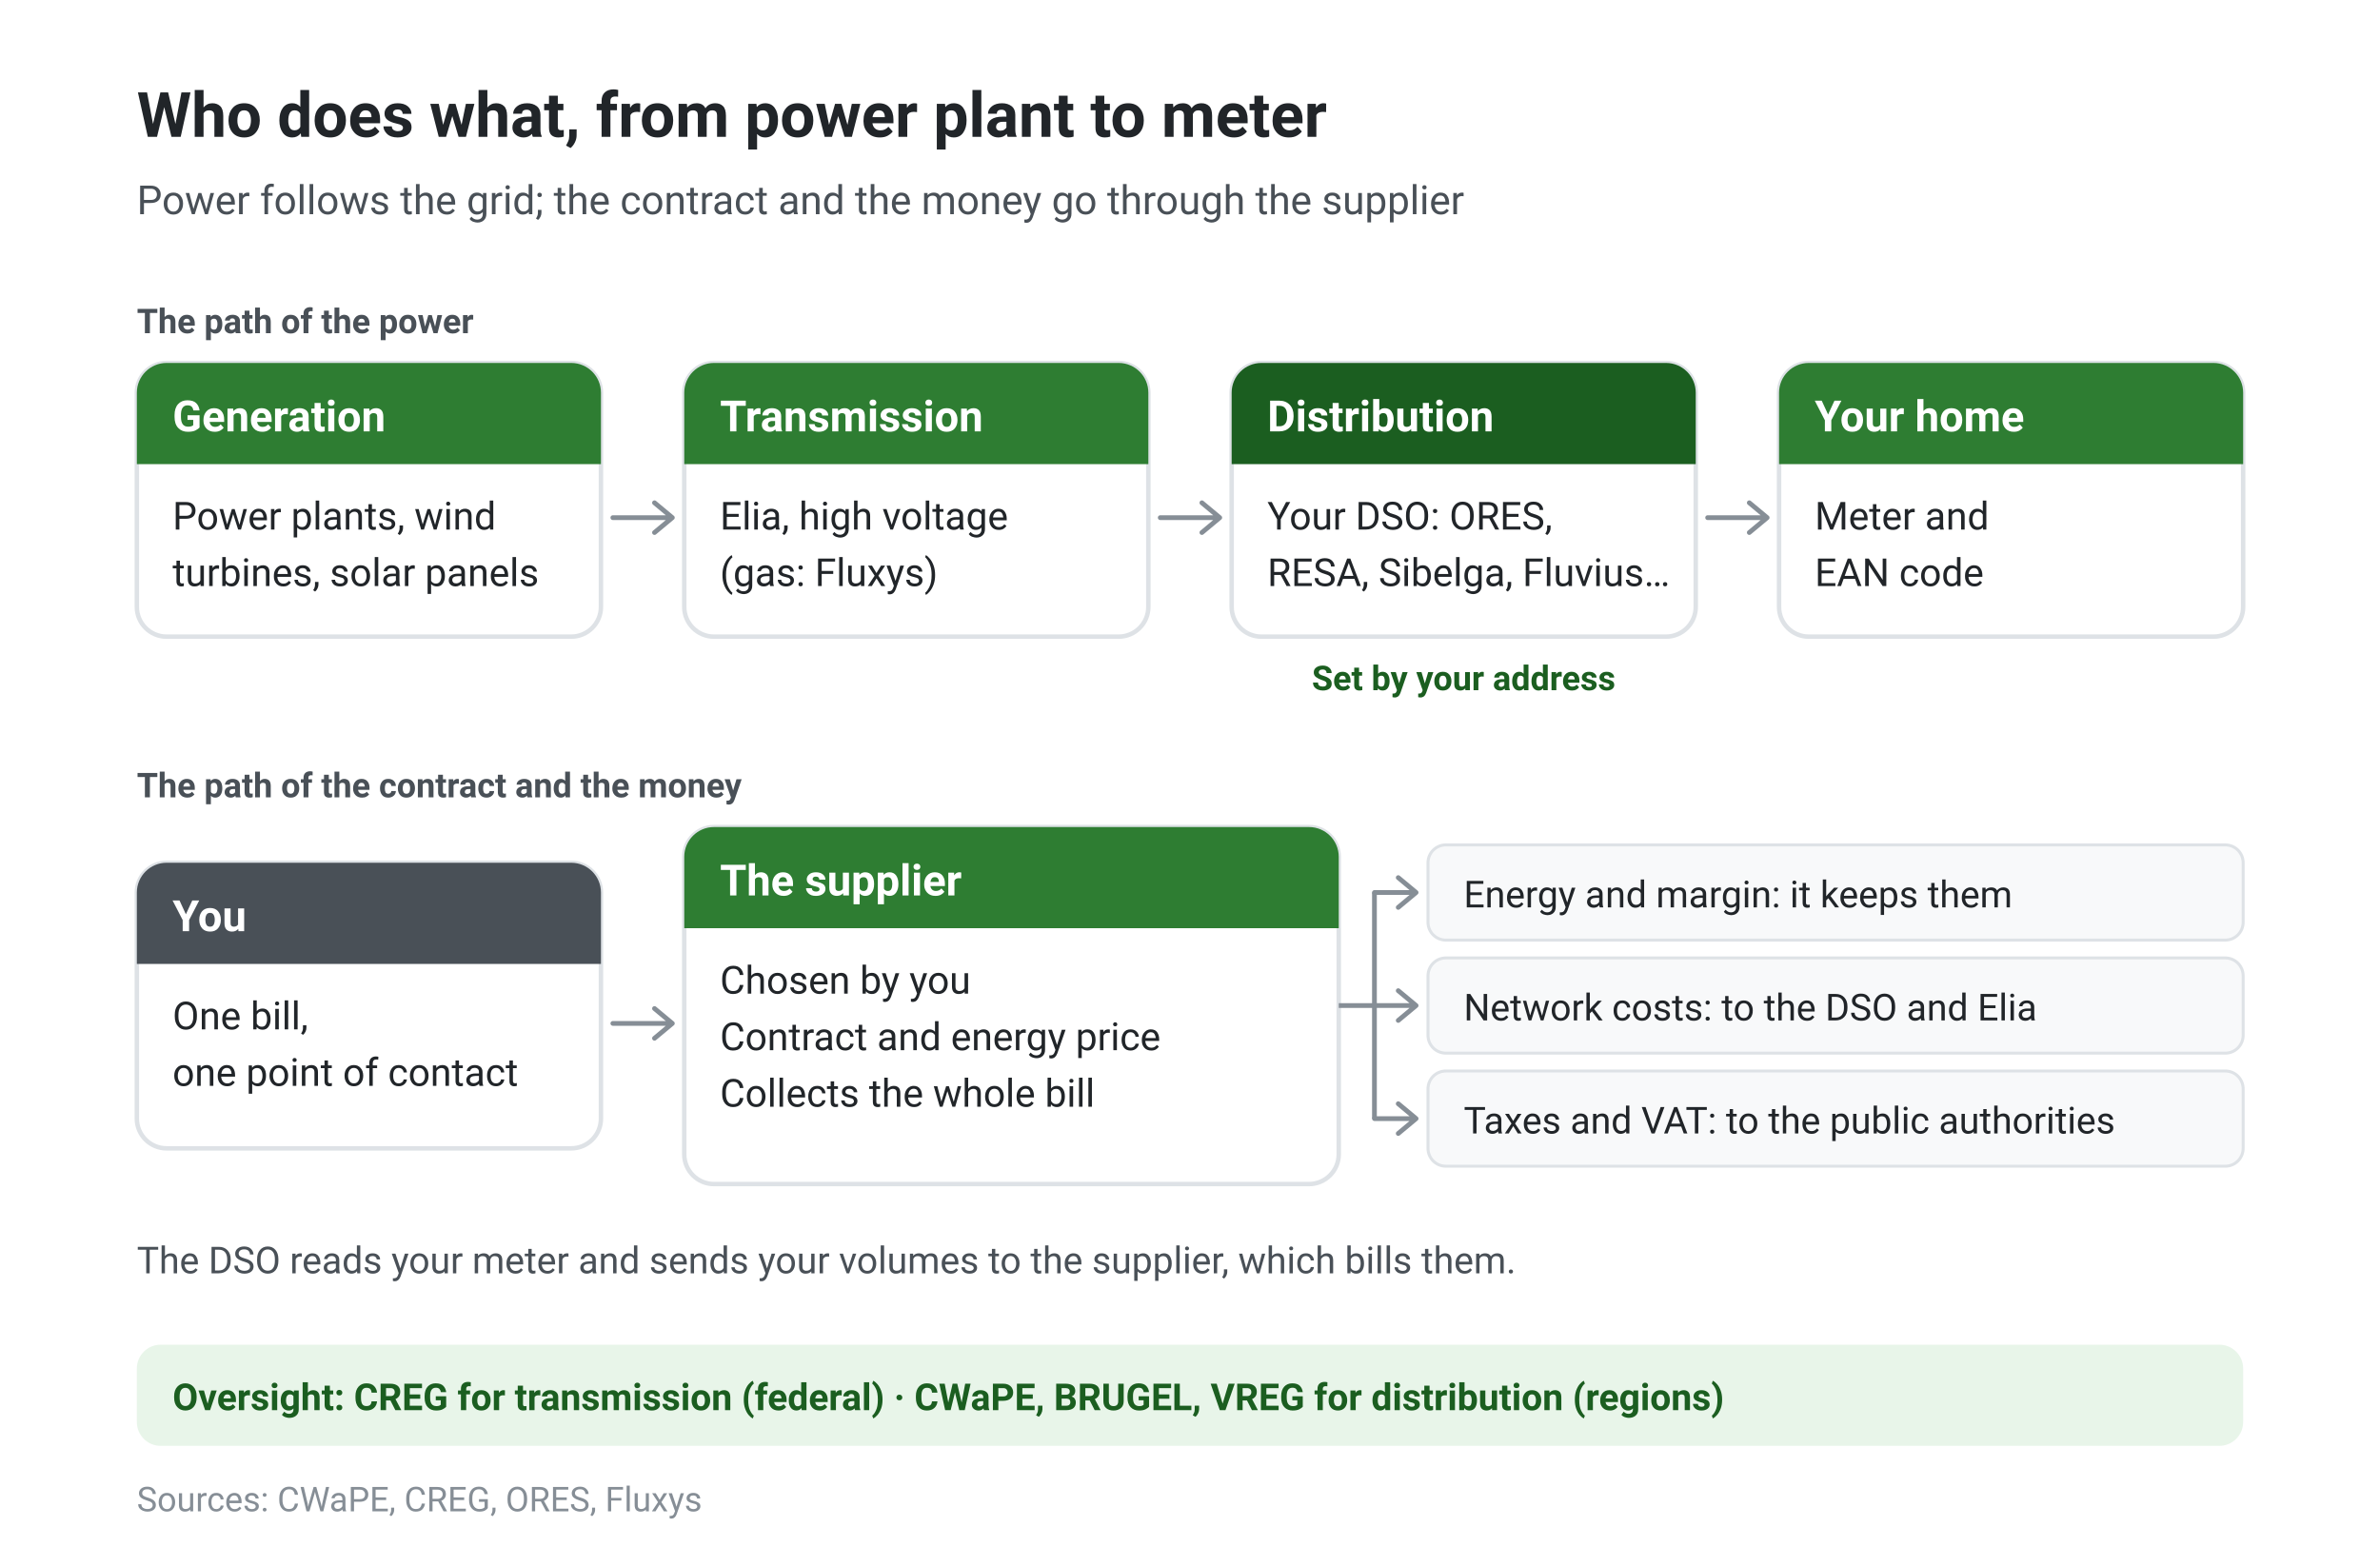
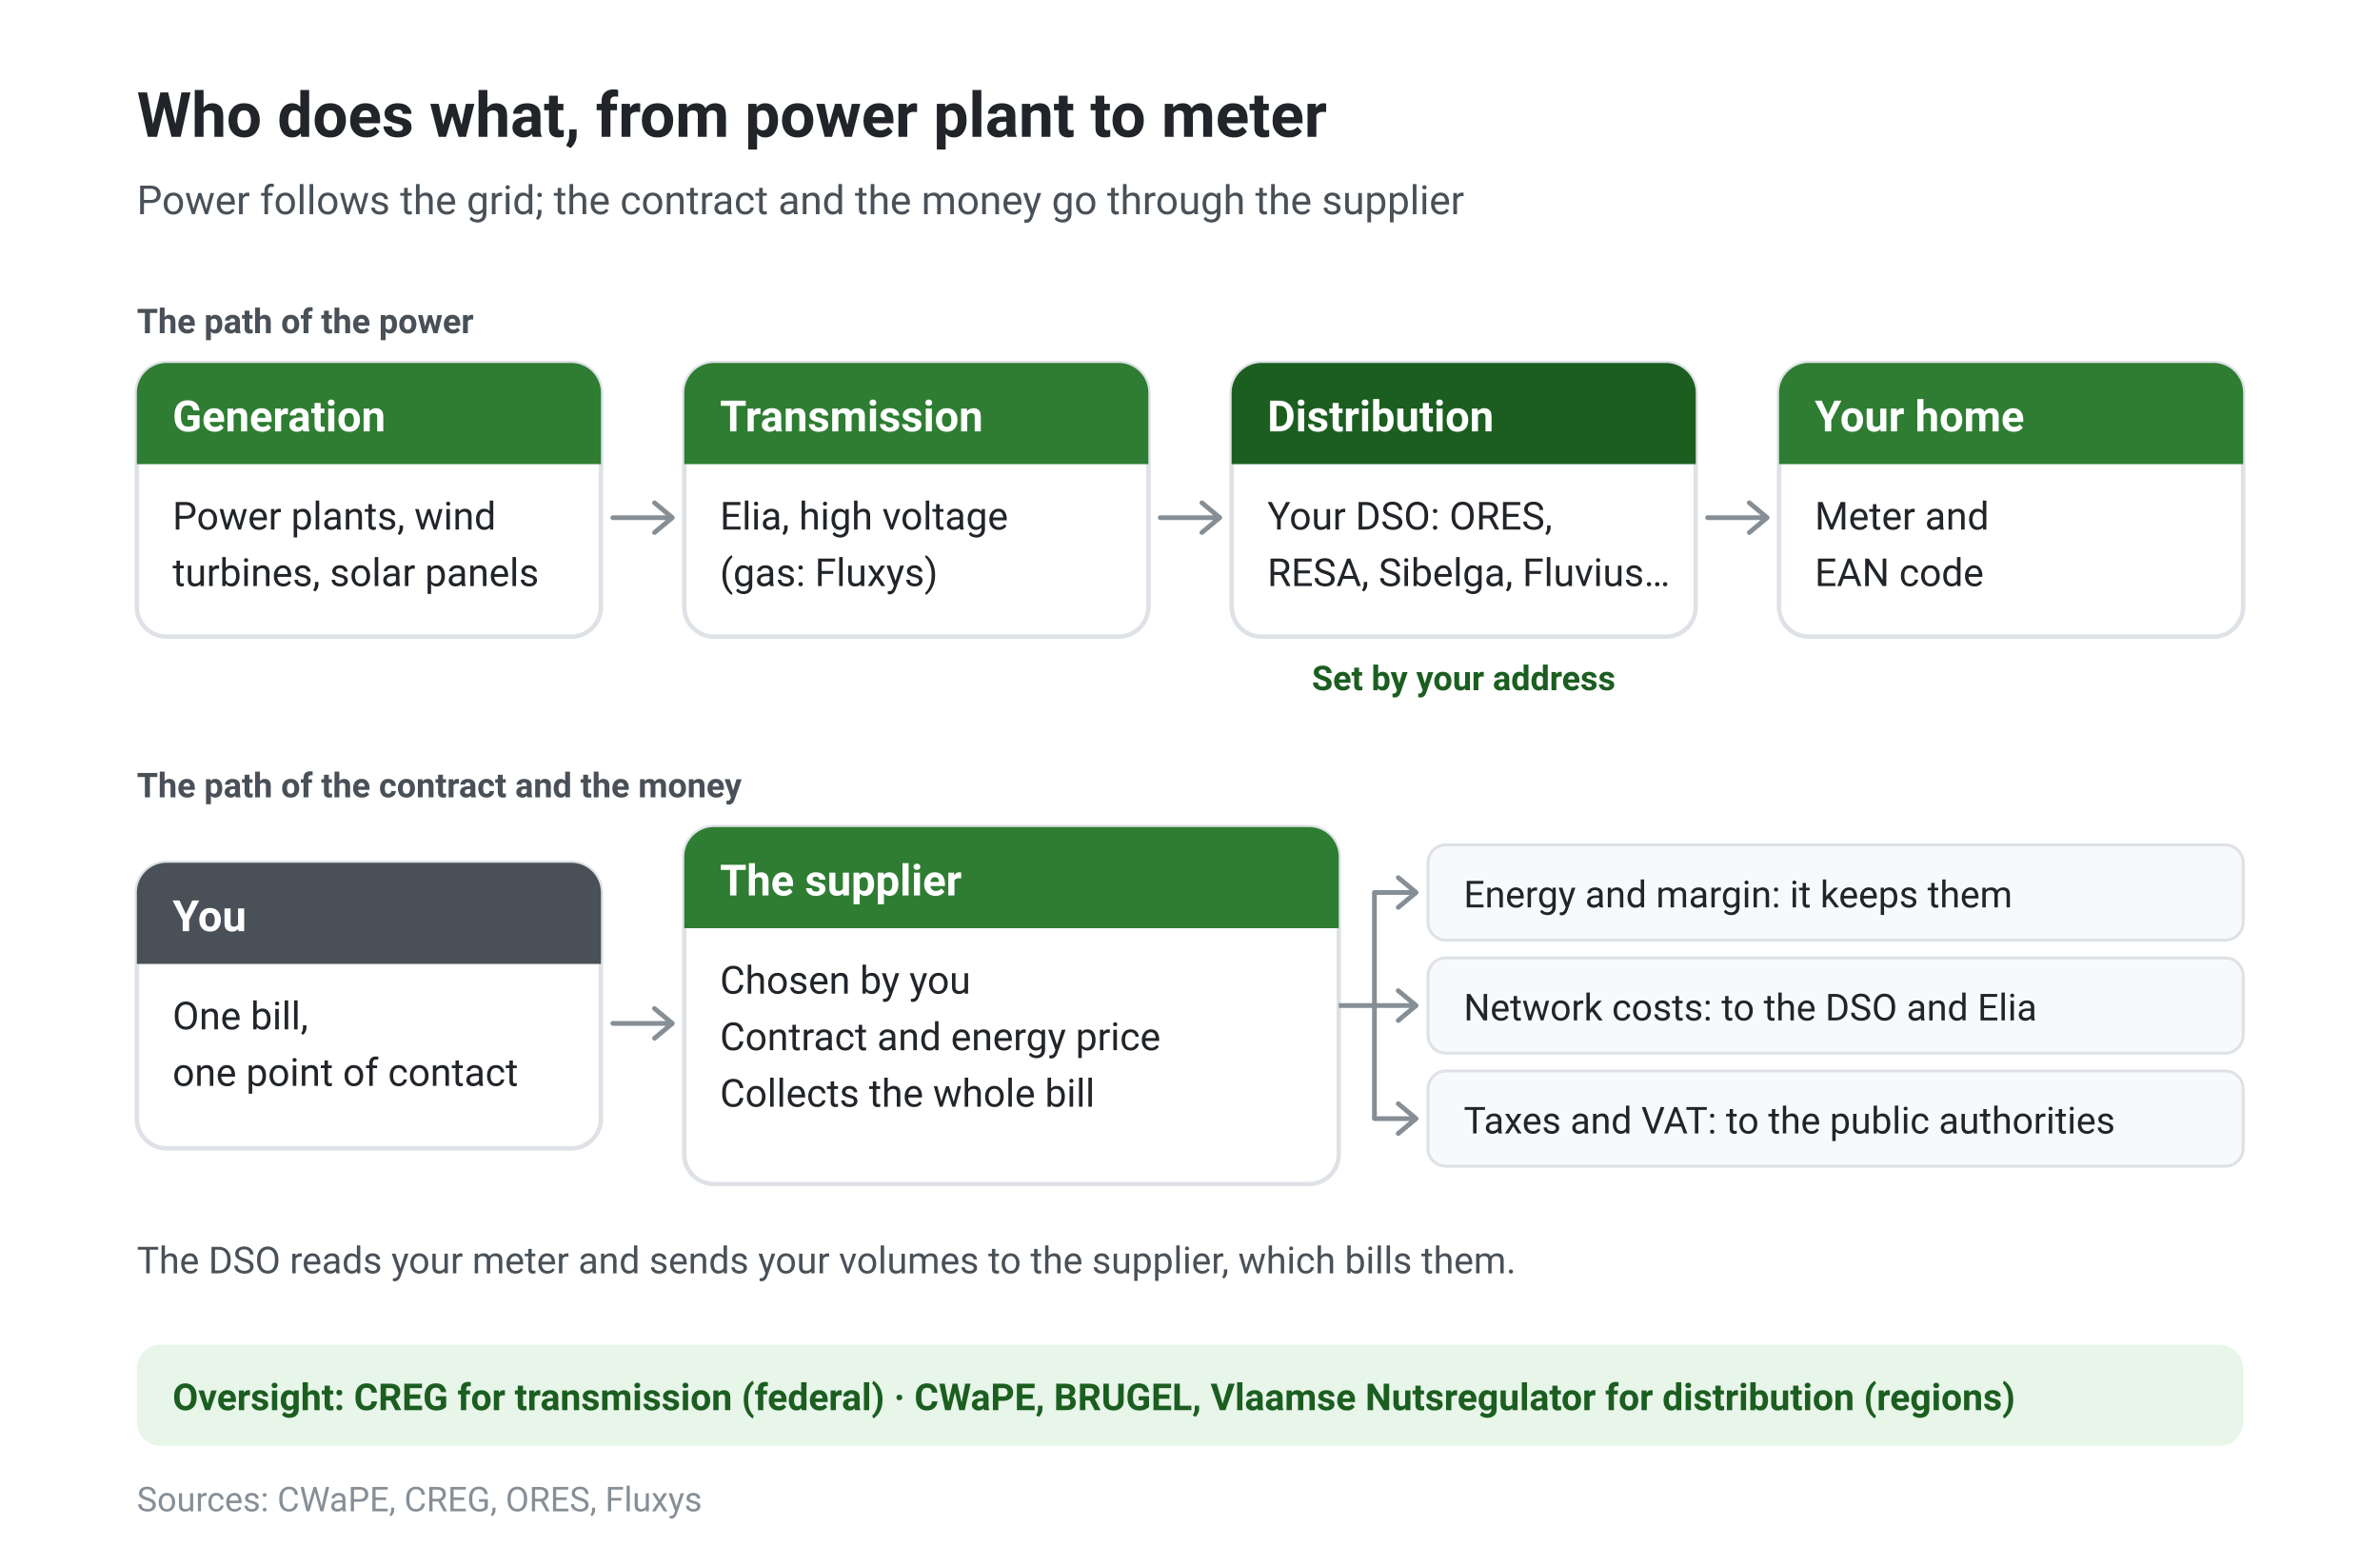
<svg xmlns="http://www.w3.org/2000/svg" viewBox="0 0 800 520" width="800" height="520" role="img" aria-labelledby="t d">
  <rect width="800" height="520" fill="#FFFFFF" />
  <g font-family="system-ui,-apple-system,'Segoe UI',Roboto,Helvetica,Arial,sans-serif">
    <text x="46" y="46" font-size="21" fill="#212529" font-weight="700" text-anchor="start">Who does what, from power plant to meter</text>
    <text x="46" y="72" font-size="13.5" fill="#495057" font-weight="400" text-anchor="start">Power follows the grid; the contract and the money go through the supplier</text>
    <text x="46" y="112" font-size="11.5" fill="#495057" font-weight="700" text-anchor="start">The path of the power</text>
    <rect x="46" y="122" width="156" height="92" rx="10" fill="#FFFFFF" stroke="#DEE2E6" stroke-width="1.5" />
    <path d="M46 132 a10 10 0 0 1 10 -10 h136 a10 10 0 0 1 10 10 v24 h-156 z" fill="#2e7d32" />
    <text x="58" y="145" font-size="14.5" fill="#FFFFFF" font-weight="700" text-anchor="start">Generation</text>
    <text x="58" y="178" font-size="13" fill="#212529" font-weight="400" text-anchor="start">Power plants, wind</text>
    <text x="58" y="197" font-size="13" fill="#212529" font-weight="400" text-anchor="start">turbines, solar panels</text>
    <path d="M206 174 H226 m-6 -5 l6 5 l-6 5" fill="none" stroke="#868E96" stroke-width="1.6" stroke-linecap="round" stroke-linejoin="round" />
    <rect x="230" y="122" width="156" height="92" rx="10" fill="#FFFFFF" stroke="#DEE2E6" stroke-width="1.5" />
    <path d="M230 132 a10 10 0 0 1 10 -10 h136 a10 10 0 0 1 10 10 v24 h-156 z" fill="#2e7d32" />
    <text x="242" y="145" font-size="14.5" fill="#FFFFFF" font-weight="700" text-anchor="start">Transmission</text>
    <text x="242" y="178" font-size="13" fill="#212529" font-weight="400" text-anchor="start">Elia, high voltage</text>
    <text x="242" y="197" font-size="13" fill="#212529" font-weight="400" text-anchor="start">(gas: Fluxys)</text>
    <path d="M390 174 H410 m-6 -5 l6 5 l-6 5" fill="none" stroke="#868E96" stroke-width="1.6" stroke-linecap="round" stroke-linejoin="round" />
    <rect x="414" y="122" width="156" height="92" rx="10" fill="#FFFFFF" stroke="#DEE2E6" stroke-width="1.5" />
    <path d="M414 132 a10 10 0 0 1 10 -10 h136 a10 10 0 0 1 10 10 v24 h-156 z" fill="#1b5e20" />
    <text x="426" y="145" font-size="14.5" fill="#FFFFFF" font-weight="700" text-anchor="start">Distribution</text>
    <text x="426" y="178" font-size="13" fill="#212529" font-weight="400" text-anchor="start">Your DSO: ORES,</text>
    <text x="426" y="197" font-size="13" fill="#212529" font-weight="400" text-anchor="start">RESA, Sibelga, Fluvius…</text>
    <path d="M574 174 H594 m-6 -5 l6 5 l-6 5" fill="none" stroke="#868E96" stroke-width="1.6" stroke-linecap="round" stroke-linejoin="round" />
    <rect x="598" y="122" width="156" height="92" rx="10" fill="#FFFFFF" stroke="#DEE2E6" stroke-width="1.5" />
    <path d="M598 132 a10 10 0 0 1 10 -10 h136 a10 10 0 0 1 10 10 v24 h-156 z" fill="#2e7d32" />
    <text x="610" y="145" font-size="14.5" fill="#FFFFFF" font-weight="700" text-anchor="start">Your home</text>
    <text x="610" y="178" font-size="13" fill="#212529" font-weight="400" text-anchor="start">Meter and</text>
    <text x="610" y="197" font-size="13" fill="#212529" font-weight="400" text-anchor="start">EAN code</text>
    <text x="492" y="232" font-size="11.5" fill="#1b5e20" font-weight="700" text-anchor="middle">Set by your address</text>
    <text x="46" y="268" font-size="11.5" fill="#495057" font-weight="700" text-anchor="start">The path of the contract and the money</text>
    <rect x="46" y="290" width="156" height="96" rx="10" fill="#FFFFFF" stroke="#DEE2E6" stroke-width="1.5" />
    <path d="M46 300 a10 10 0 0 1 10 -10 h136 a10 10 0 0 1 10 10 v24 h-156 z" fill="#495057" />
    <text x="58" y="313" font-size="14.5" fill="#FFFFFF" font-weight="700" text-anchor="start">You</text>
    <text x="58" y="346" font-size="13" fill="#212529" font-weight="400" text-anchor="start">One bill,</text>
    <text x="58" y="365" font-size="13" fill="#212529" font-weight="400" text-anchor="start">one point of contact</text>
    <path d="M206 344 H226 m-6 -5 l6 5 l-6 5" fill="none" stroke="#868E96" stroke-width="1.6" stroke-linecap="round" stroke-linejoin="round" />
    <rect x="230" y="278" width="220" height="120" rx="10" fill="#FFFFFF" stroke="#DEE2E6" stroke-width="1.5" />
    <path d="M230 288 a10 10 0 0 1 10 -10 h200 a10 10 0 0 1 10 10 v24 h-220 z" fill="#2e7d32" />
    <text x="242" y="301" font-size="14.5" fill="#FFFFFF" font-weight="700" text-anchor="start">The supplier</text>
    <text x="242" y="334" font-size="13" fill="#212529" font-weight="400" text-anchor="start">Chosen by you</text>
    <text x="242" y="353" font-size="13" fill="#212529" font-weight="400" text-anchor="start">Contract and energy price</text>
    <text x="242" y="372" font-size="13" fill="#212529" font-weight="400" text-anchor="start">Collects the whole bill</text>
    <path d="M450 338 H462 M462 300 V376" fill="none" stroke="#868E96" stroke-width="1.6" />
    <path d="M462 300 H476 m-6 -5 l6 5 l-6 5" fill="none" stroke="#868E96" stroke-width="1.6" stroke-linecap="round" stroke-linejoin="round" />
    <rect x="480" y="284" width="274" height="32" rx="6" fill="#F8F9FA" stroke="#DEE2E6" stroke-width="1" />
    <text x="492" y="305" font-size="12.5" fill="#212529" font-weight="400" text-anchor="start">Energy and margin: it keeps them</text>
    <path d="M462 338 H476 m-6 -5 l6 5 l-6 5" fill="none" stroke="#868E96" stroke-width="1.6" stroke-linecap="round" stroke-linejoin="round" />
    <rect x="480" y="322" width="274" height="32" rx="6" fill="#F8F9FA" stroke="#DEE2E6" stroke-width="1" />
    <text x="492" y="343" font-size="12.5" fill="#212529" font-weight="400" text-anchor="start">Network costs: to the DSO and Elia</text>
    <path d="M462 376 H476 m-6 -5 l6 5 l-6 5" fill="none" stroke="#868E96" stroke-width="1.6" stroke-linecap="round" stroke-linejoin="round" />
    <rect x="480" y="360" width="274" height="32" rx="6" fill="#F8F9FA" stroke="#DEE2E6" stroke-width="1" />
    <text x="492" y="381" font-size="12.5" fill="#212529" font-weight="400" text-anchor="start">Taxes and VAT: to the public authorities</text>
    <text x="46" y="428" font-size="12.5" fill="#495057" font-weight="400" text-anchor="start">The DSO reads your meter and sends your volumes to the supplier, which bills them.</text>
    <rect x="46" y="452" width="708" height="34" rx="8" fill="#E8F5E9" />
-     <text x="58" y="474" font-size="12.5" fill="#1b5e20" font-weight="700" text-anchor="start">Oversight: CREG for transmission (federal) · CWaPE, BRUGEL, VREG for distribution (regions)</text>
+     <text x="58" y="474" font-size="12.5" fill="#1b5e20" font-weight="700" text-anchor="start">Oversight: CREG for transmission (federal) · CWaPE, BRUGEL, Vlaamse Nutsregulator for distribution (regions)</text>
    <text x="46" y="508" font-size="11.5" fill="#868E96" font-weight="400" text-anchor="start">Sources: CWaPE, CREG, ORES, Fluxys</text>
  </g>
</svg>
